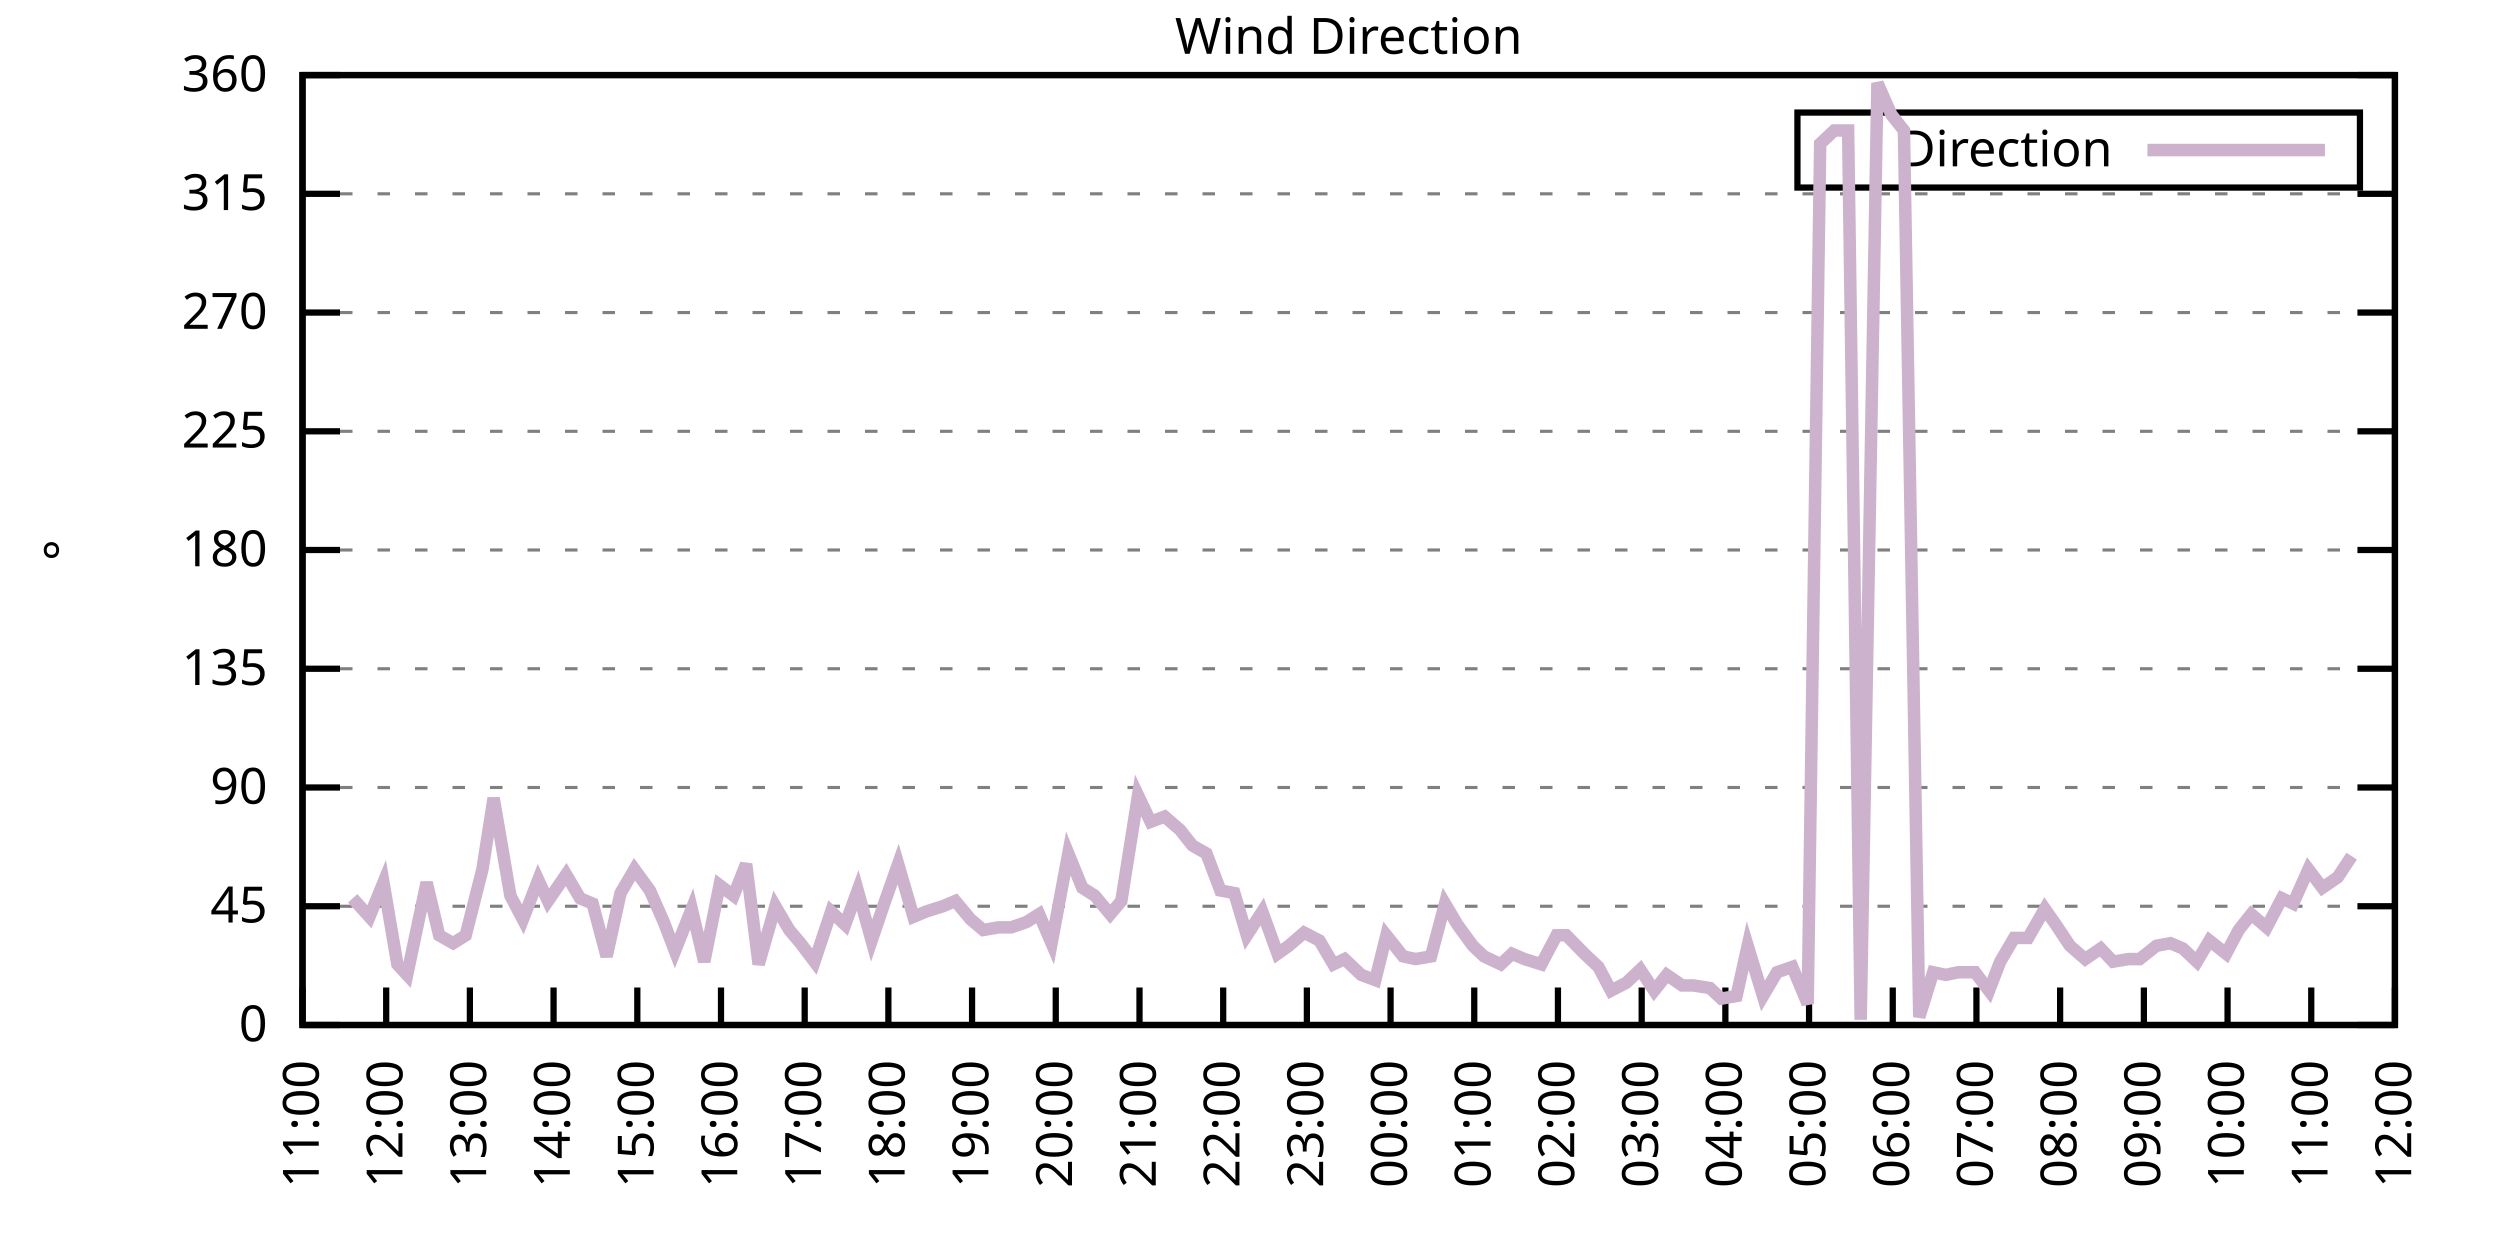
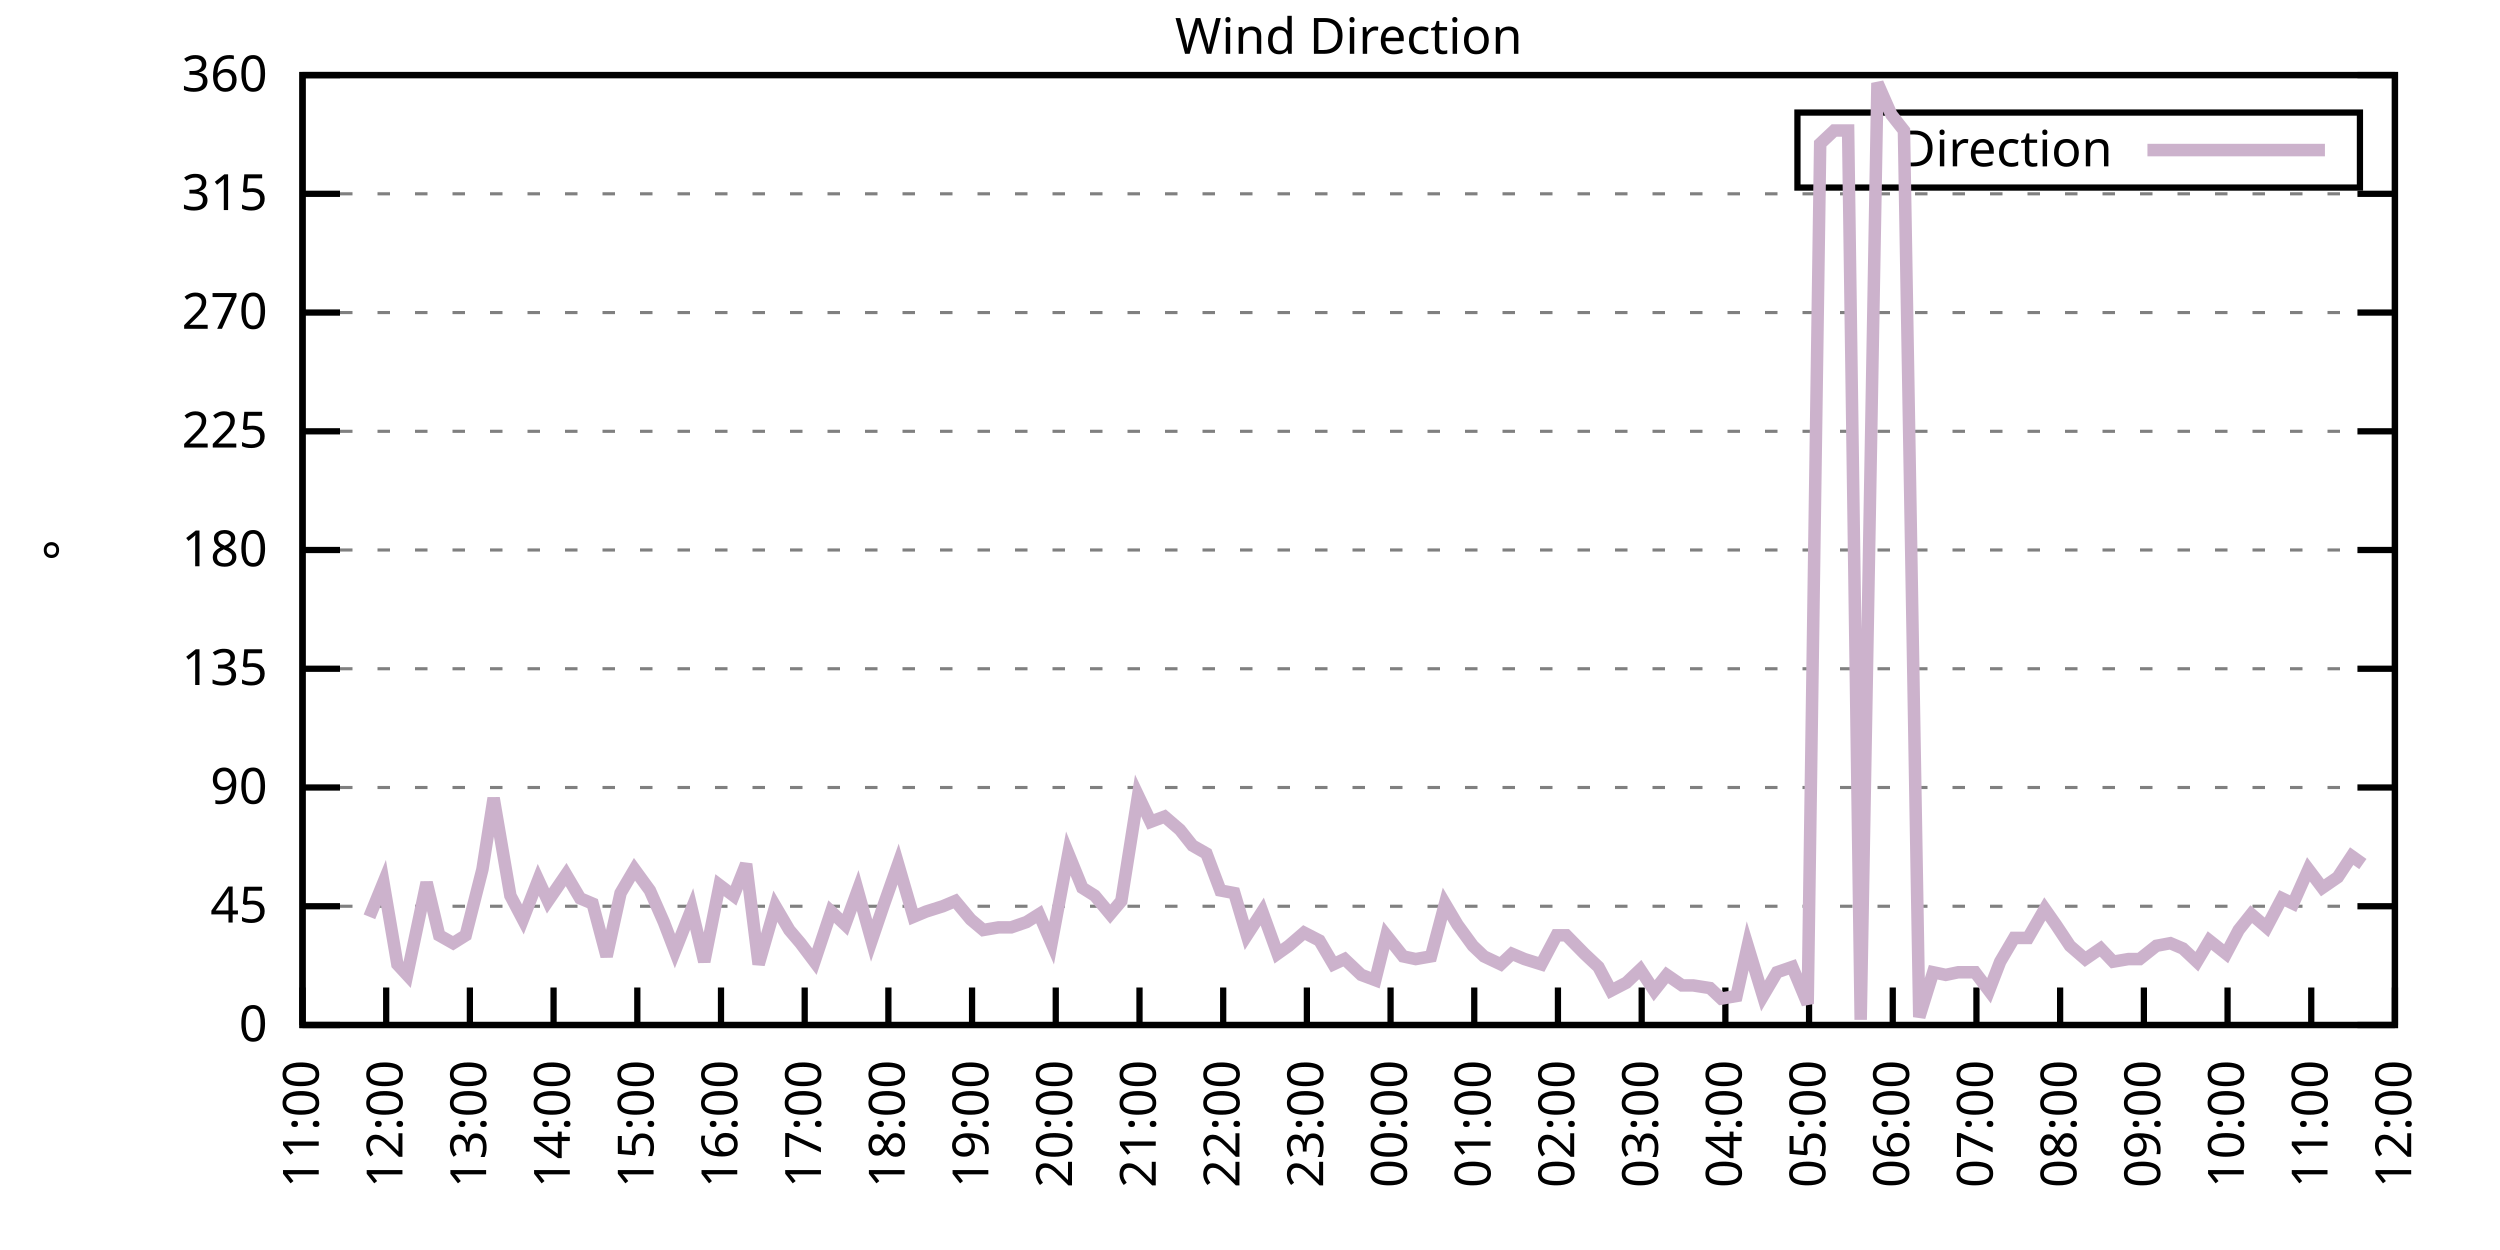
<svg xmlns="http://www.w3.org/2000/svg" xmlns:xlink="http://www.w3.org/1999/xlink" width="400" height="200" viewBox="0 0 400 200">
  <g id="gnuplot_canvas">
    <rect x="0" y="0" width="400" height="200" fill="none" />
    <defs>
      <circle id="gpDot" r="0.5" stroke-width="0.5" stroke="currentColor" />
      <path id="gpPt0" stroke-width="0.333" stroke="currentColor" d="M-1,0 h2 M0,-1 v2" />
      <path id="gpPt1" stroke-width="0.333" stroke="currentColor" d="M-1,-1 L1,1 M1,-1 L-1,1" />
      <path id="gpPt2" stroke-width="0.333" stroke="currentColor" d="M-1,0 L1,0 M0,-1 L0,1 M-1,-1 L1,1 M-1,1 L1,-1" />
      <rect id="gpPt3" stroke-width="0.333" stroke="currentColor" x="-1" y="-1" width="2" height="2" />
      <rect id="gpPt4" stroke-width="0.333" stroke="currentColor" fill="currentColor" x="-1" y="-1" width="2" height="2" />
      <circle id="gpPt5" stroke-width="0.333" stroke="currentColor" cx="0" cy="0" r="1" />
      <use xlink:href="#gpPt5" id="gpPt6" fill="currentColor" stroke="none" />
      <path id="gpPt7" stroke-width="0.333" stroke="currentColor" d="M0,-1.33 L-1.33,0.67 L1.33,0.67 z" />
      <use xlink:href="#gpPt7" id="gpPt8" fill="currentColor" stroke="none" />
      <use xlink:href="#gpPt7" id="gpPt9" stroke="currentColor" transform="rotate(180)" />
      <use xlink:href="#gpPt9" id="gpPt10" fill="currentColor" stroke="none" />
      <use xlink:href="#gpPt3" id="gpPt11" stroke="currentColor" transform="rotate(45)" />
      <use xlink:href="#gpPt11" id="gpPt12" fill="currentColor" stroke="none" />
      <path id="gpPt13" stroke-width="0.333" stroke="currentColor" d="M0,1.330 L1.265,0.411 L0.782,-1.067 L-0.782,-1.076 L-1.265,0.411 z" />
      <use xlink:href="#gpPt13" id="gpPt14" fill="currentColor" stroke="none" />
      <filter id="textbox" filterUnits="objectBoundingBox" x="0" y="0" height="1" width="1">
        <feFlood flood-color="white" flood-opacity="1" result="bgnd" />
        <feComposite in="SourceGraphic" in2="bgnd" operator="atop" />
      </filter>
      <filter id="greybox" filterUnits="objectBoundingBox" x="0" y="0" height="1" width="1">
        <feFlood flood-color="lightgrey" flood-opacity="1" result="grey" />
        <feComposite in="SourceGraphic" in2="grey" operator="atop" />
      </filter>
    </defs>
    <g fill="none" color="white" stroke="currentColor" stroke-width="1.00" stroke-linecap="butt" stroke-linejoin="miter">
</g>
    <g fill="none" color="black" stroke="currentColor" stroke-width="1.00" stroke-linecap="butt" stroke-linejoin="miter">
      <g stroke="none" shape-rendering="crispEdges">
        <polygon fill="rgb(255, 255, 255)" points="48.40,164.00 383.18,164.00 383.18,12.02 48.40,12.02 " />
      </g>
    </g>
    <g fill="none" color="black" stroke="currentColor" stroke-width="1.00" stroke-linecap="butt" stroke-linejoin="miter">
</g>
    <g fill="none" color="black" stroke="black" stroke-width="0.50" stroke-linecap="butt" stroke-linejoin="miter">
</g>
    <g fill="none" color="gray" stroke="currentColor" stroke-width="0.50" stroke-linecap="butt" stroke-linejoin="miter">
      <path stroke="gray" stroke-dasharray="2,4" class="gridline" d="M48.40,164.00 L383.19,164.00  " />
    </g>
    <g fill="none" color="gray" stroke="gray" stroke-width="1.00" stroke-linecap="butt" stroke-linejoin="miter">
</g>
    <g fill="none" color="black" stroke="currentColor" stroke-width="1.00" stroke-linecap="butt" stroke-linejoin="miter">
      <path stroke="black" d="M48.40,164.00 L54.40,164.00 M383.19,164.00 L377.19,164.00  " />
      <g transform="translate(42.80,166.60)" stroke="none" fill="black" font-family="Sans" font-size="8.00" text-anchor="end">
        <text>
          <tspan font-family="Sans"> 0</tspan>
        </text>
      </g>
    </g>
    <g fill="none" color="black" stroke="currentColor" stroke-width="1.00" stroke-linecap="butt" stroke-linejoin="miter">
</g>
    <g fill="none" color="black" stroke="black" stroke-width="0.50" stroke-linecap="butt" stroke-linejoin="miter">
</g>
    <g fill="none" color="gray" stroke="currentColor" stroke-width="0.50" stroke-linecap="butt" stroke-linejoin="miter">
      <path stroke="gray" stroke-dasharray="2,4" class="gridline" d="M48.40,145.00 L383.19,145.00  " />
    </g>
    <g fill="none" color="gray" stroke="gray" stroke-width="1.00" stroke-linecap="butt" stroke-linejoin="miter">
</g>
    <g fill="none" color="black" stroke="currentColor" stroke-width="1.00" stroke-linecap="butt" stroke-linejoin="miter">
      <path stroke="black" d="M48.40,145.00 L54.40,145.00 M383.19,145.00 L377.19,145.00  " />
      <g transform="translate(42.80,147.60)" stroke="none" fill="black" font-family="Sans" font-size="8.00" text-anchor="end">
        <text>
          <tspan font-family="Sans"> 45</tspan>
        </text>
      </g>
    </g>
    <g fill="none" color="black" stroke="currentColor" stroke-width="1.00" stroke-linecap="butt" stroke-linejoin="miter">
</g>
    <g fill="none" color="black" stroke="black" stroke-width="0.50" stroke-linecap="butt" stroke-linejoin="miter">
</g>
    <g fill="none" color="gray" stroke="currentColor" stroke-width="0.50" stroke-linecap="butt" stroke-linejoin="miter">
      <path stroke="gray" stroke-dasharray="2,4" class="gridline" d="M48.40,126.00 L383.19,126.00  " />
    </g>
    <g fill="none" color="gray" stroke="gray" stroke-width="1.00" stroke-linecap="butt" stroke-linejoin="miter">
</g>
    <g fill="none" color="black" stroke="currentColor" stroke-width="1.00" stroke-linecap="butt" stroke-linejoin="miter">
      <path stroke="black" d="M48.40,126.00 L54.40,126.00 M383.19,126.00 L377.19,126.00  " />
      <g transform="translate(42.80,128.60)" stroke="none" fill="black" font-family="Sans" font-size="8.00" text-anchor="end">
        <text>
          <tspan font-family="Sans"> 90</tspan>
        </text>
      </g>
    </g>
    <g fill="none" color="black" stroke="currentColor" stroke-width="1.00" stroke-linecap="butt" stroke-linejoin="miter">
</g>
    <g fill="none" color="black" stroke="black" stroke-width="0.50" stroke-linecap="butt" stroke-linejoin="miter">
</g>
    <g fill="none" color="gray" stroke="currentColor" stroke-width="0.50" stroke-linecap="butt" stroke-linejoin="miter">
      <path stroke="gray" stroke-dasharray="2,4" class="gridline" d="M48.40,107.00 L383.19,107.00  " />
    </g>
    <g fill="none" color="gray" stroke="gray" stroke-width="1.00" stroke-linecap="butt" stroke-linejoin="miter">
</g>
    <g fill="none" color="black" stroke="currentColor" stroke-width="1.00" stroke-linecap="butt" stroke-linejoin="miter">
      <path stroke="black" d="M48.40,107.00 L54.40,107.00 M383.19,107.00 L377.19,107.00  " />
      <g transform="translate(42.80,109.60)" stroke="none" fill="black" font-family="Sans" font-size="8.00" text-anchor="end">
        <text>
          <tspan font-family="Sans"> 135</tspan>
        </text>
      </g>
    </g>
    <g fill="none" color="black" stroke="currentColor" stroke-width="1.00" stroke-linecap="butt" stroke-linejoin="miter">
</g>
    <g fill="none" color="black" stroke="black" stroke-width="0.50" stroke-linecap="butt" stroke-linejoin="miter">
</g>
    <g fill="none" color="gray" stroke="currentColor" stroke-width="0.50" stroke-linecap="butt" stroke-linejoin="miter">
      <path stroke="gray" stroke-dasharray="2,4" class="gridline" d="M48.40,88.00 L383.19,88.00  " />
    </g>
    <g fill="none" color="gray" stroke="gray" stroke-width="1.00" stroke-linecap="butt" stroke-linejoin="miter">
</g>
    <g fill="none" color="black" stroke="currentColor" stroke-width="1.00" stroke-linecap="butt" stroke-linejoin="miter">
      <path stroke="black" d="M48.40,88.00 L54.40,88.00 M383.19,88.00 L377.19,88.00  " />
      <g transform="translate(42.80,90.60)" stroke="none" fill="black" font-family="Sans" font-size="8.00" text-anchor="end">
        <text>
          <tspan font-family="Sans"> 180</tspan>
        </text>
      </g>
    </g>
    <g fill="none" color="black" stroke="currentColor" stroke-width="1.00" stroke-linecap="butt" stroke-linejoin="miter">
</g>
    <g fill="none" color="black" stroke="black" stroke-width="0.50" stroke-linecap="butt" stroke-linejoin="miter">
</g>
    <g fill="none" color="gray" stroke="currentColor" stroke-width="0.50" stroke-linecap="butt" stroke-linejoin="miter">
      <path stroke="gray" stroke-dasharray="2,4" class="gridline" d="M48.40,69.01 L383.19,69.01  " />
    </g>
    <g fill="none" color="gray" stroke="gray" stroke-width="1.00" stroke-linecap="butt" stroke-linejoin="miter">
</g>
    <g fill="none" color="black" stroke="currentColor" stroke-width="1.00" stroke-linecap="butt" stroke-linejoin="miter">
      <path stroke="black" d="M48.40,69.01 L54.40,69.01 M383.19,69.01 L377.19,69.01  " />
      <g transform="translate(42.80,71.61)" stroke="none" fill="black" font-family="Sans" font-size="8.00" text-anchor="end">
        <text>
          <tspan font-family="Sans"> 225</tspan>
        </text>
      </g>
    </g>
    <g fill="none" color="black" stroke="currentColor" stroke-width="1.00" stroke-linecap="butt" stroke-linejoin="miter">
</g>
    <g fill="none" color="black" stroke="black" stroke-width="0.50" stroke-linecap="butt" stroke-linejoin="miter">
</g>
    <g fill="none" color="gray" stroke="currentColor" stroke-width="0.50" stroke-linecap="butt" stroke-linejoin="miter">
      <path stroke="gray" stroke-dasharray="2,4" class="gridline" d="M48.40,50.01 L383.19,50.01  " />
    </g>
    <g fill="none" color="gray" stroke="gray" stroke-width="1.00" stroke-linecap="butt" stroke-linejoin="miter">
</g>
    <g fill="none" color="black" stroke="currentColor" stroke-width="1.00" stroke-linecap="butt" stroke-linejoin="miter">
      <path stroke="black" d="M48.40,50.01 L54.40,50.01 M383.19,50.01 L377.19,50.01  " />
      <g transform="translate(42.80,52.61)" stroke="none" fill="black" font-family="Sans" font-size="8.00" text-anchor="end">
        <text>
          <tspan font-family="Sans"> 270</tspan>
        </text>
      </g>
    </g>
    <g fill="none" color="black" stroke="currentColor" stroke-width="1.00" stroke-linecap="butt" stroke-linejoin="miter">
</g>
    <g fill="none" color="black" stroke="black" stroke-width="0.50" stroke-linecap="butt" stroke-linejoin="miter">
</g>
    <g fill="none" color="gray" stroke="currentColor" stroke-width="0.50" stroke-linecap="butt" stroke-linejoin="miter">
      <path stroke="gray" stroke-dasharray="2,4" class="gridline" d="M48.40,31.01 L383.19,31.01  " />
    </g>
    <g fill="none" color="gray" stroke="gray" stroke-width="1.00" stroke-linecap="butt" stroke-linejoin="miter">
</g>
    <g fill="none" color="black" stroke="currentColor" stroke-width="1.00" stroke-linecap="butt" stroke-linejoin="miter">
      <path stroke="black" d="M48.40,31.01 L54.40,31.01 M383.19,31.01 L377.19,31.01  " />
      <g transform="translate(42.80,33.61)" stroke="none" fill="black" font-family="Sans" font-size="8.00" text-anchor="end">
        <text>
          <tspan font-family="Sans"> 315</tspan>
        </text>
      </g>
    </g>
    <g fill="none" color="black" stroke="currentColor" stroke-width="1.00" stroke-linecap="butt" stroke-linejoin="miter">
</g>
    <g fill="none" color="black" stroke="black" stroke-width="0.50" stroke-linecap="butt" stroke-linejoin="miter">
</g>
    <g fill="none" color="gray" stroke="currentColor" stroke-width="0.50" stroke-linecap="butt" stroke-linejoin="miter">
      <path stroke="gray" stroke-dasharray="2,4" class="gridline" d="M48.40,12.01 L383.19,12.01  " />
    </g>
    <g fill="none" color="gray" stroke="gray" stroke-width="1.00" stroke-linecap="butt" stroke-linejoin="miter">
</g>
    <g fill="none" color="black" stroke="currentColor" stroke-width="1.00" stroke-linecap="butt" stroke-linejoin="miter">
      <path stroke="black" d="M48.40,12.01 L54.40,12.01 M383.19,12.01 L377.19,12.01  " />
      <g transform="translate(42.80,14.61)" stroke="none" fill="black" font-family="Sans" font-size="8.00" text-anchor="end">
        <text>
          <tspan font-family="Sans"> 360</tspan>
        </text>
      </g>
    </g>
    <g fill="none" color="black" stroke="currentColor" stroke-width="1.00" stroke-linecap="butt" stroke-linejoin="miter">
      <path stroke="black" d="M48.40,164.00 L48.40,158.00  " />
      <g transform="translate(51.00,169.60) rotate(270.00)" stroke="none" fill="black" font-family="Sans" font-size="8.00" text-anchor="end">
        <text>
          <tspan font-family="Sans">11:00</tspan>
        </text>
      </g>
    </g>
    <g fill="none" color="black" stroke="currentColor" stroke-width="1.00" stroke-linecap="butt" stroke-linejoin="miter">
      <path stroke="black" d="M61.79,164.00 L61.79,158.00  " />
      <g transform="translate(64.39,169.60) rotate(270.00)" stroke="none" fill="black" font-family="Sans" font-size="8.00" text-anchor="end">
        <text>
          <tspan font-family="Sans">12:00</tspan>
        </text>
      </g>
    </g>
    <g fill="none" color="black" stroke="currentColor" stroke-width="1.00" stroke-linecap="butt" stroke-linejoin="miter">
      <path stroke="black" d="M75.18,164.00 L75.18,158.00  " />
      <g transform="translate(77.78,169.60) rotate(270.00)" stroke="none" fill="black" font-family="Sans" font-size="8.00" text-anchor="end">
        <text>
          <tspan font-family="Sans">13:00</tspan>
        </text>
      </g>
    </g>
    <g fill="none" color="black" stroke="currentColor" stroke-width="1.00" stroke-linecap="butt" stroke-linejoin="miter">
      <path stroke="black" d="M88.57,164.00 L88.57,158.00  " />
      <g transform="translate(91.17,169.60) rotate(270.00)" stroke="none" fill="black" font-family="Sans" font-size="8.00" text-anchor="end">
        <text>
          <tspan font-family="Sans">14:00</tspan>
        </text>
      </g>
    </g>
    <g fill="none" color="black" stroke="currentColor" stroke-width="1.00" stroke-linecap="butt" stroke-linejoin="miter">
      <path stroke="black" d="M101.97,164.00 L101.97,158.00  " />
      <g transform="translate(104.57,169.60) rotate(270.00)" stroke="none" fill="black" font-family="Sans" font-size="8.00" text-anchor="end">
        <text>
          <tspan font-family="Sans">15:00</tspan>
        </text>
      </g>
    </g>
    <g fill="none" color="black" stroke="currentColor" stroke-width="1.00" stroke-linecap="butt" stroke-linejoin="miter">
      <path stroke="black" d="M115.36,164.00 L115.36,158.00  " />
      <g transform="translate(117.96,169.60) rotate(270.00)" stroke="none" fill="black" font-family="Sans" font-size="8.00" text-anchor="end">
        <text>
          <tspan font-family="Sans">16:00</tspan>
        </text>
      </g>
    </g>
    <g fill="none" color="black" stroke="currentColor" stroke-width="1.00" stroke-linecap="butt" stroke-linejoin="miter">
      <path stroke="black" d="M128.75,164.00 L128.75,158.00  " />
      <g transform="translate(131.35,169.60) rotate(270.00)" stroke="none" fill="black" font-family="Sans" font-size="8.00" text-anchor="end">
        <text>
          <tspan font-family="Sans">17:00</tspan>
        </text>
      </g>
    </g>
    <g fill="none" color="black" stroke="currentColor" stroke-width="1.00" stroke-linecap="butt" stroke-linejoin="miter">
      <path stroke="black" d="M142.14,164.00 L142.14,158.00  " />
      <g transform="translate(144.74,169.60) rotate(270.00)" stroke="none" fill="black" font-family="Sans" font-size="8.00" text-anchor="end">
        <text>
          <tspan font-family="Sans">18:00</tspan>
        </text>
      </g>
    </g>
    <g fill="none" color="black" stroke="currentColor" stroke-width="1.00" stroke-linecap="butt" stroke-linejoin="miter">
      <path stroke="black" d="M155.53,164.00 L155.53,158.00  " />
      <g transform="translate(158.13,169.60) rotate(270.00)" stroke="none" fill="black" font-family="Sans" font-size="8.00" text-anchor="end">
        <text>
          <tspan font-family="Sans">19:00</tspan>
        </text>
      </g>
    </g>
    <g fill="none" color="black" stroke="currentColor" stroke-width="1.00" stroke-linecap="butt" stroke-linejoin="miter">
      <path stroke="black" d="M168.92,164.00 L168.92,158.00  " />
      <g transform="translate(171.52,169.60) rotate(270.00)" stroke="none" fill="black" font-family="Sans" font-size="8.00" text-anchor="end">
        <text>
          <tspan font-family="Sans">20:00</tspan>
        </text>
      </g>
    </g>
    <g fill="none" color="black" stroke="currentColor" stroke-width="1.00" stroke-linecap="butt" stroke-linejoin="miter">
      <path stroke="black" d="M182.32,164.00 L182.32,158.00  " />
      <g transform="translate(184.92,169.60) rotate(270.00)" stroke="none" fill="black" font-family="Sans" font-size="8.00" text-anchor="end">
        <text>
          <tspan font-family="Sans">21:00</tspan>
        </text>
      </g>
    </g>
    <g fill="none" color="black" stroke="currentColor" stroke-width="1.00" stroke-linecap="butt" stroke-linejoin="miter">
      <path stroke="black" d="M195.71,164.00 L195.71,158.00  " />
      <g transform="translate(198.31,169.60) rotate(270.00)" stroke="none" fill="black" font-family="Sans" font-size="8.00" text-anchor="end">
        <text>
          <tspan font-family="Sans">22:00</tspan>
        </text>
      </g>
    </g>
    <g fill="none" color="black" stroke="currentColor" stroke-width="1.00" stroke-linecap="butt" stroke-linejoin="miter">
      <path stroke="black" d="M209.10,164.00 L209.10,158.00  " />
      <g transform="translate(211.70,169.60) rotate(270.00)" stroke="none" fill="black" font-family="Sans" font-size="8.00" text-anchor="end">
        <text>
          <tspan font-family="Sans">23:00</tspan>
        </text>
      </g>
    </g>
    <g fill="none" color="black" stroke="currentColor" stroke-width="1.00" stroke-linecap="butt" stroke-linejoin="miter">
      <path stroke="black" d="M222.49,164.00 L222.49,158.00  " />
      <g transform="translate(225.09,169.60) rotate(270.00)" stroke="none" fill="black" font-family="Sans" font-size="8.00" text-anchor="end">
        <text>
          <tspan font-family="Sans">00:00</tspan>
        </text>
      </g>
    </g>
    <g fill="none" color="black" stroke="currentColor" stroke-width="1.00" stroke-linecap="butt" stroke-linejoin="miter">
      <path stroke="black" d="M235.88,164.00 L235.88,158.00  " />
      <g transform="translate(238.48,169.60) rotate(270.00)" stroke="none" fill="black" font-family="Sans" font-size="8.00" text-anchor="end">
        <text>
          <tspan font-family="Sans">01:00</tspan>
        </text>
      </g>
    </g>
    <g fill="none" color="black" stroke="currentColor" stroke-width="1.00" stroke-linecap="butt" stroke-linejoin="miter">
      <path stroke="black" d="M249.27,164.00 L249.27,158.00  " />
      <g transform="translate(251.87,169.60) rotate(270.00)" stroke="none" fill="black" font-family="Sans" font-size="8.00" text-anchor="end">
        <text>
          <tspan font-family="Sans">02:00</tspan>
        </text>
      </g>
    </g>
    <g fill="none" color="black" stroke="currentColor" stroke-width="1.00" stroke-linecap="butt" stroke-linejoin="miter">
      <path stroke="black" d="M262.67,164.00 L262.67,158.00  " />
      <g transform="translate(265.27,169.60) rotate(270.00)" stroke="none" fill="black" font-family="Sans" font-size="8.00" text-anchor="end">
        <text>
          <tspan font-family="Sans">03:00</tspan>
        </text>
      </g>
    </g>
    <g fill="none" color="black" stroke="currentColor" stroke-width="1.00" stroke-linecap="butt" stroke-linejoin="miter">
      <path stroke="black" d="M276.06,164.00 L276.06,158.00  " />
      <g transform="translate(278.66,169.60) rotate(270.00)" stroke="none" fill="black" font-family="Sans" font-size="8.00" text-anchor="end">
        <text>
          <tspan font-family="Sans">04:00</tspan>
        </text>
      </g>
    </g>
    <g fill="none" color="black" stroke="currentColor" stroke-width="1.00" stroke-linecap="butt" stroke-linejoin="miter">
      <path stroke="black" d="M289.45,164.00 L289.45,158.00  " />
      <g transform="translate(292.05,169.60) rotate(270.00)" stroke="none" fill="black" font-family="Sans" font-size="8.00" text-anchor="end">
        <text>
          <tspan font-family="Sans">05:00</tspan>
        </text>
      </g>
    </g>
    <g fill="none" color="black" stroke="currentColor" stroke-width="1.00" stroke-linecap="butt" stroke-linejoin="miter">
      <path stroke="black" d="M302.84,164.00 L302.84,158.00  " />
      <g transform="translate(305.44,169.60) rotate(270.00)" stroke="none" fill="black" font-family="Sans" font-size="8.00" text-anchor="end">
        <text>
          <tspan font-family="Sans">06:00</tspan>
        </text>
      </g>
    </g>
    <g fill="none" color="black" stroke="currentColor" stroke-width="1.00" stroke-linecap="butt" stroke-linejoin="miter">
      <path stroke="black" d="M316.23,164.00 L316.23,158.00  " />
      <g transform="translate(318.83,169.60) rotate(270.00)" stroke="none" fill="black" font-family="Sans" font-size="8.00" text-anchor="end">
        <text>
          <tspan font-family="Sans">07:00</tspan>
        </text>
      </g>
    </g>
    <g fill="none" color="black" stroke="currentColor" stroke-width="1.00" stroke-linecap="butt" stroke-linejoin="miter">
      <path stroke="black" d="M329.62,164.00 L329.62,158.00  " />
      <g transform="translate(332.22,169.60) rotate(270.00)" stroke="none" fill="black" font-family="Sans" font-size="8.00" text-anchor="end">
        <text>
          <tspan font-family="Sans">08:00</tspan>
        </text>
      </g>
    </g>
    <g fill="none" color="black" stroke="currentColor" stroke-width="1.00" stroke-linecap="butt" stroke-linejoin="miter">
      <path stroke="black" d="M343.02,164.00 L343.02,158.00  " />
      <g transform="translate(345.62,169.60) rotate(270.00)" stroke="none" fill="black" font-family="Sans" font-size="8.00" text-anchor="end">
        <text>
          <tspan font-family="Sans">09:00</tspan>
        </text>
      </g>
    </g>
    <g fill="none" color="black" stroke="currentColor" stroke-width="1.00" stroke-linecap="butt" stroke-linejoin="miter">
      <path stroke="black" d="M356.41,164.00 L356.41,158.00  " />
      <g transform="translate(359.01,169.60) rotate(270.00)" stroke="none" fill="black" font-family="Sans" font-size="8.00" text-anchor="end">
        <text>
          <tspan font-family="Sans">10:00</tspan>
        </text>
      </g>
    </g>
    <g fill="none" color="black" stroke="currentColor" stroke-width="1.00" stroke-linecap="butt" stroke-linejoin="miter">
      <path stroke="black" d="M369.80,164.00 L369.80,158.00  " />
      <g transform="translate(372.40,169.60) rotate(270.00)" stroke="none" fill="black" font-family="Sans" font-size="8.00" text-anchor="end">
        <text>
          <tspan font-family="Sans">11:00</tspan>
        </text>
      </g>
    </g>
    <g fill="none" color="black" stroke="currentColor" stroke-width="1.00" stroke-linecap="butt" stroke-linejoin="miter">
      <path stroke="black" d="M383.19,164.00 L383.19,158.00  " />
      <g transform="translate(385.79,169.60) rotate(270.00)" stroke="none" fill="black" font-family="Sans" font-size="8.00" text-anchor="end">
        <text>
          <tspan font-family="Sans">12:00</tspan>
        </text>
      </g>
    </g>
    <g fill="none" color="black" stroke="currentColor" stroke-width="1.00" stroke-linecap="butt" stroke-linejoin="miter">
</g>
    <g fill="none" color="black" stroke="currentColor" stroke-width="1.00" stroke-linecap="butt" stroke-linejoin="miter">
      <path stroke="black" d="M48.40,12.01 L48.40,164.00 L383.19,164.00 L383.19,12.01 L48.40,12.01 Z  " />
    </g>
    <g fill="none" color="black" stroke="currentColor" stroke-width="1.00" stroke-linecap="butt" stroke-linejoin="miter">
</g>
    <g fill="none" color="black" stroke="currentColor" stroke-width="1.00" stroke-linecap="butt" stroke-linejoin="miter">
      <path stroke="black" d="M287.59,30.01 L287.59,18.01 L377.59,18.01 L377.59,30.01 L287.59,30.01 Z  " />
    </g>
    <g id="Wind_direction_plot_1">
      <g fill="none" color="white" stroke="black" stroke-width="2.00" stroke-linecap="butt" stroke-linejoin="miter">
</g>
      <g fill="none" color="black" stroke="currentColor" stroke-width="2.00" stroke-linecap="butt" stroke-linejoin="miter">
        <g transform="translate(337.99,26.61)" stroke="none" fill="black" font-family="Sans" font-size="8.00" text-anchor="end">
          <text>
            <tspan font-family="Sans">Direction</tspan>
          </text>
        </g>
      </g>
      <g fill="none" color="black" stroke="currentColor" stroke-width="2.00" stroke-linecap="butt" stroke-linejoin="miter">
-         <path stroke="rgb(204, 178, 204)" d="M343.59,24.01 L371.99,24.01 M56.43,143.73 L59.11,146.69 L61.35,141.20 L63.58,154.29 L65.14,155.98 L68.26,141.20   L70.27,149.65 L72.50,150.91 L74.51,149.65 L77.19,139.09 L78.98,127.69 L81.66,143.31 L83.66,147.11 L86.12,140.78   L87.68,144.16 L90.58,139.93 L92.82,143.73 L94.82,144.58 L97.06,153.02 L99.29,142.89 L101.52,139.09 L103.98,142.47   L106.21,147.53 L107.99,152.18 L110.67,145.42 L112.68,153.87 L115.13,141.62 L117.37,143.31 L119.38,138.25 L121.38,154.29   L124.06,145.00 L126.29,148.80 L128.08,150.91 L130.31,153.87 L132.99,145.85 L135.22,147.96 L137.23,142.47 L139.46,150.49   L141.47,144.58 L143.70,138.25 L146.16,146.69 L148.17,145.85 L150.85,145.00 L152.85,144.16 L155.31,147.11 L157.32,148.80   L159.77,148.38 L161.78,148.38 L164.24,147.53 L166.25,146.27 L168.25,150.91 L170.93,136.56 L173.17,142.05 L175.17,143.31   L177.63,146.27 L179.41,144.16 L182.09,127.27 L184.10,131.49 L186.33,130.65 L188.79,132.76 L190.80,135.29 L193.03,136.56   L195.26,142.47 L197.49,142.89 L199.50,149.65 L201.96,145.85 L204.41,152.60 L206.20,151.33 L208.65,149.22 L211.11,150.49   L213.34,154.29 L215.13,153.45 L217.80,155.98 L220.04,156.82 L221.82,149.65 L224.50,153.02 L226.51,153.45 L228.96,153.02   L231.20,144.58 L233.20,147.96 L235.66,151.33 L237.44,153.02 L240.12,154.29 L241.91,152.60 L243.92,153.45 L246.60,154.29   L249.05,149.65 L250.61,149.65 L253.51,152.60 L255.75,154.71 L257.76,158.51 L260.21,157.24 L262.44,155.13 L264.67,158.51   L266.68,155.98 L269.14,157.67 L270.92,157.67 L273.60,158.09 L275.39,159.78 L277.84,159.36 L279.63,151.33 L282.08,159.36   L284.32,155.56 L286.77,154.71 L289.23,160.62 L291.23,22.99 L293.47,20.88 L295.70,20.88 L297.71,163.16 L300.39,13.28   L302.62,18.34 L304.63,20.88 L307.08,162.73 L309.31,155.56 L311.32,155.98 L313.33,155.56 L316.01,155.56 L318.24,158.51   L320.03,153.87 L322.26,150.07 L324.49,150.07 L327.17,145.42 L328.95,147.96 L331.19,151.33 L333.64,153.45 L336.10,151.76   L338.10,153.87 L340.56,153.45 L342.35,153.45 L345.02,151.33 L347.26,150.91 L349.26,151.76 L351.50,153.87 L353.51,150.49   L356.18,152.60 L358.19,148.80 L360.20,146.27 L362.66,148.38 L365.11,143.73 L366.90,144.58 L369.35,139.09 L371.58,142.05   L374.04,140.36 L376.27,136.98  " />
+         <path stroke="rgb(204, 178, 204)" d="M343.59,24.01 L371.99,24.01 M59.11,146.69 L61.35,141.20 L63.58,154.29 L65.14,155.98 L68.26,141.20 L70.27,149.65   L72.50,150.91 L74.51,149.65 L77.19,139.09 L78.98,127.69 L81.66,143.31 L83.66,147.11 L86.12,140.78 L87.68,144.16   L90.58,139.93 L92.82,143.73 L94.82,144.58 L97.06,153.02 L99.29,142.89 L101.52,139.09 L103.98,142.47 L106.21,147.53   L107.99,152.18 L110.67,145.42 L112.68,153.87 L115.13,141.62 L117.37,143.31 L119.38,138.25 L121.38,154.29 L124.06,145.00   L126.29,148.80 L128.08,150.91 L130.31,153.87 L132.99,145.85 L135.22,147.96 L137.23,142.47 L139.46,150.49 L141.47,144.58   L143.70,138.25 L146.16,146.69 L148.17,145.85 L150.85,145.00 L152.85,144.16 L155.31,147.11 L157.32,148.80 L159.77,148.38   L161.78,148.38 L164.24,147.53 L166.25,146.27 L168.25,150.91 L170.93,136.56 L173.17,142.05 L175.17,143.31 L177.63,146.27   L179.41,144.16 L182.09,127.27 L184.10,131.49 L186.33,130.65 L188.79,132.76 L190.80,135.29 L193.03,136.56 L195.26,142.47   L197.49,142.89 L199.50,149.65 L201.96,145.85 L204.41,152.60 L206.20,151.33 L208.65,149.22 L211.11,150.49 L213.34,154.29   L215.13,153.45 L217.80,155.98 L220.04,156.82 L221.82,149.65 L224.50,153.02 L226.51,153.45 L228.96,153.02 L231.20,144.58   L233.20,147.96 L235.66,151.33 L237.44,153.02 L240.12,154.29 L241.91,152.60 L243.92,153.45 L246.60,154.29 L249.05,149.65   L250.61,149.65 L253.51,152.60 L255.75,154.71 L257.76,158.51 L260.21,157.24 L262.44,155.13 L264.67,158.51 L266.68,155.98   L269.14,157.67 L270.92,157.67 L273.60,158.09 L275.39,159.78 L277.84,159.36 L279.63,151.33 L282.08,159.36 L284.32,155.56   L286.77,154.71 L289.23,160.62 L291.23,22.99 L293.47,20.88 L295.70,20.88 L297.71,163.16 L300.39,13.28 L302.62,18.34   L304.63,20.88 L307.08,162.73 L309.31,155.56 L311.32,155.98 L313.33,155.56 L316.01,155.56 L318.24,158.51 L320.03,153.87   L322.26,150.07 L324.49,150.07 L327.17,145.42 L328.95,147.96 L331.19,151.33 L333.64,153.45 L336.10,151.76 L338.10,153.87   L340.56,153.45 L342.35,153.45 L345.02,151.33 L347.26,150.91 L349.26,151.76 L351.50,153.87 L353.51,150.49 L356.18,152.60   L358.19,148.80 L360.20,146.27 L362.66,148.38 L365.11,143.73 L366.90,144.58 L369.35,139.09 L371.58,142.05 L374.04,140.36   L376.27,136.98 L378.06,138.25  " />
      </g>
    </g>
    <g fill="none" color="black" stroke="currentColor" stroke-width="2.00" stroke-linecap="butt" stroke-linejoin="miter">
</g>
    <g fill="none" color="black" stroke="black" stroke-width="1.00" stroke-linecap="butt" stroke-linejoin="miter">
</g>
    <g fill="none" color="black" stroke="currentColor" stroke-width="1.00" stroke-linecap="butt" stroke-linejoin="miter">
      <path stroke="black" d="M48.40,12.01 L48.40,164.00 L383.19,164.00 L383.19,12.01 L48.40,12.01 Z  " />
      <g transform="translate(12.80,88.01) rotate(270.00)" stroke="none" fill="black" font-family="Sans" font-size="8.00" text-anchor="middle">
        <text>
          <tspan font-family="Sans">°</tspan>
        </text>
      </g>
    </g>
    <g fill="none" color="black" stroke="currentColor" stroke-width="1.00" stroke-linecap="butt" stroke-linejoin="miter">
</g>
    <g fill="none" color="black" stroke="currentColor" stroke-width="1.00" stroke-linecap="butt" stroke-linejoin="miter">
      <g transform="translate(215.79,8.61)" stroke="none" fill="black" font-family="Sans" font-size="8.00" text-anchor="middle">
        <text>
          <tspan font-family="Sans">Wind Direction</tspan>
        </text>
      </g>
    </g>
    <g fill="none" color="black" stroke="currentColor" stroke-width="1.00" stroke-linecap="butt" stroke-linejoin="miter">
</g>
  </g>
</svg>
